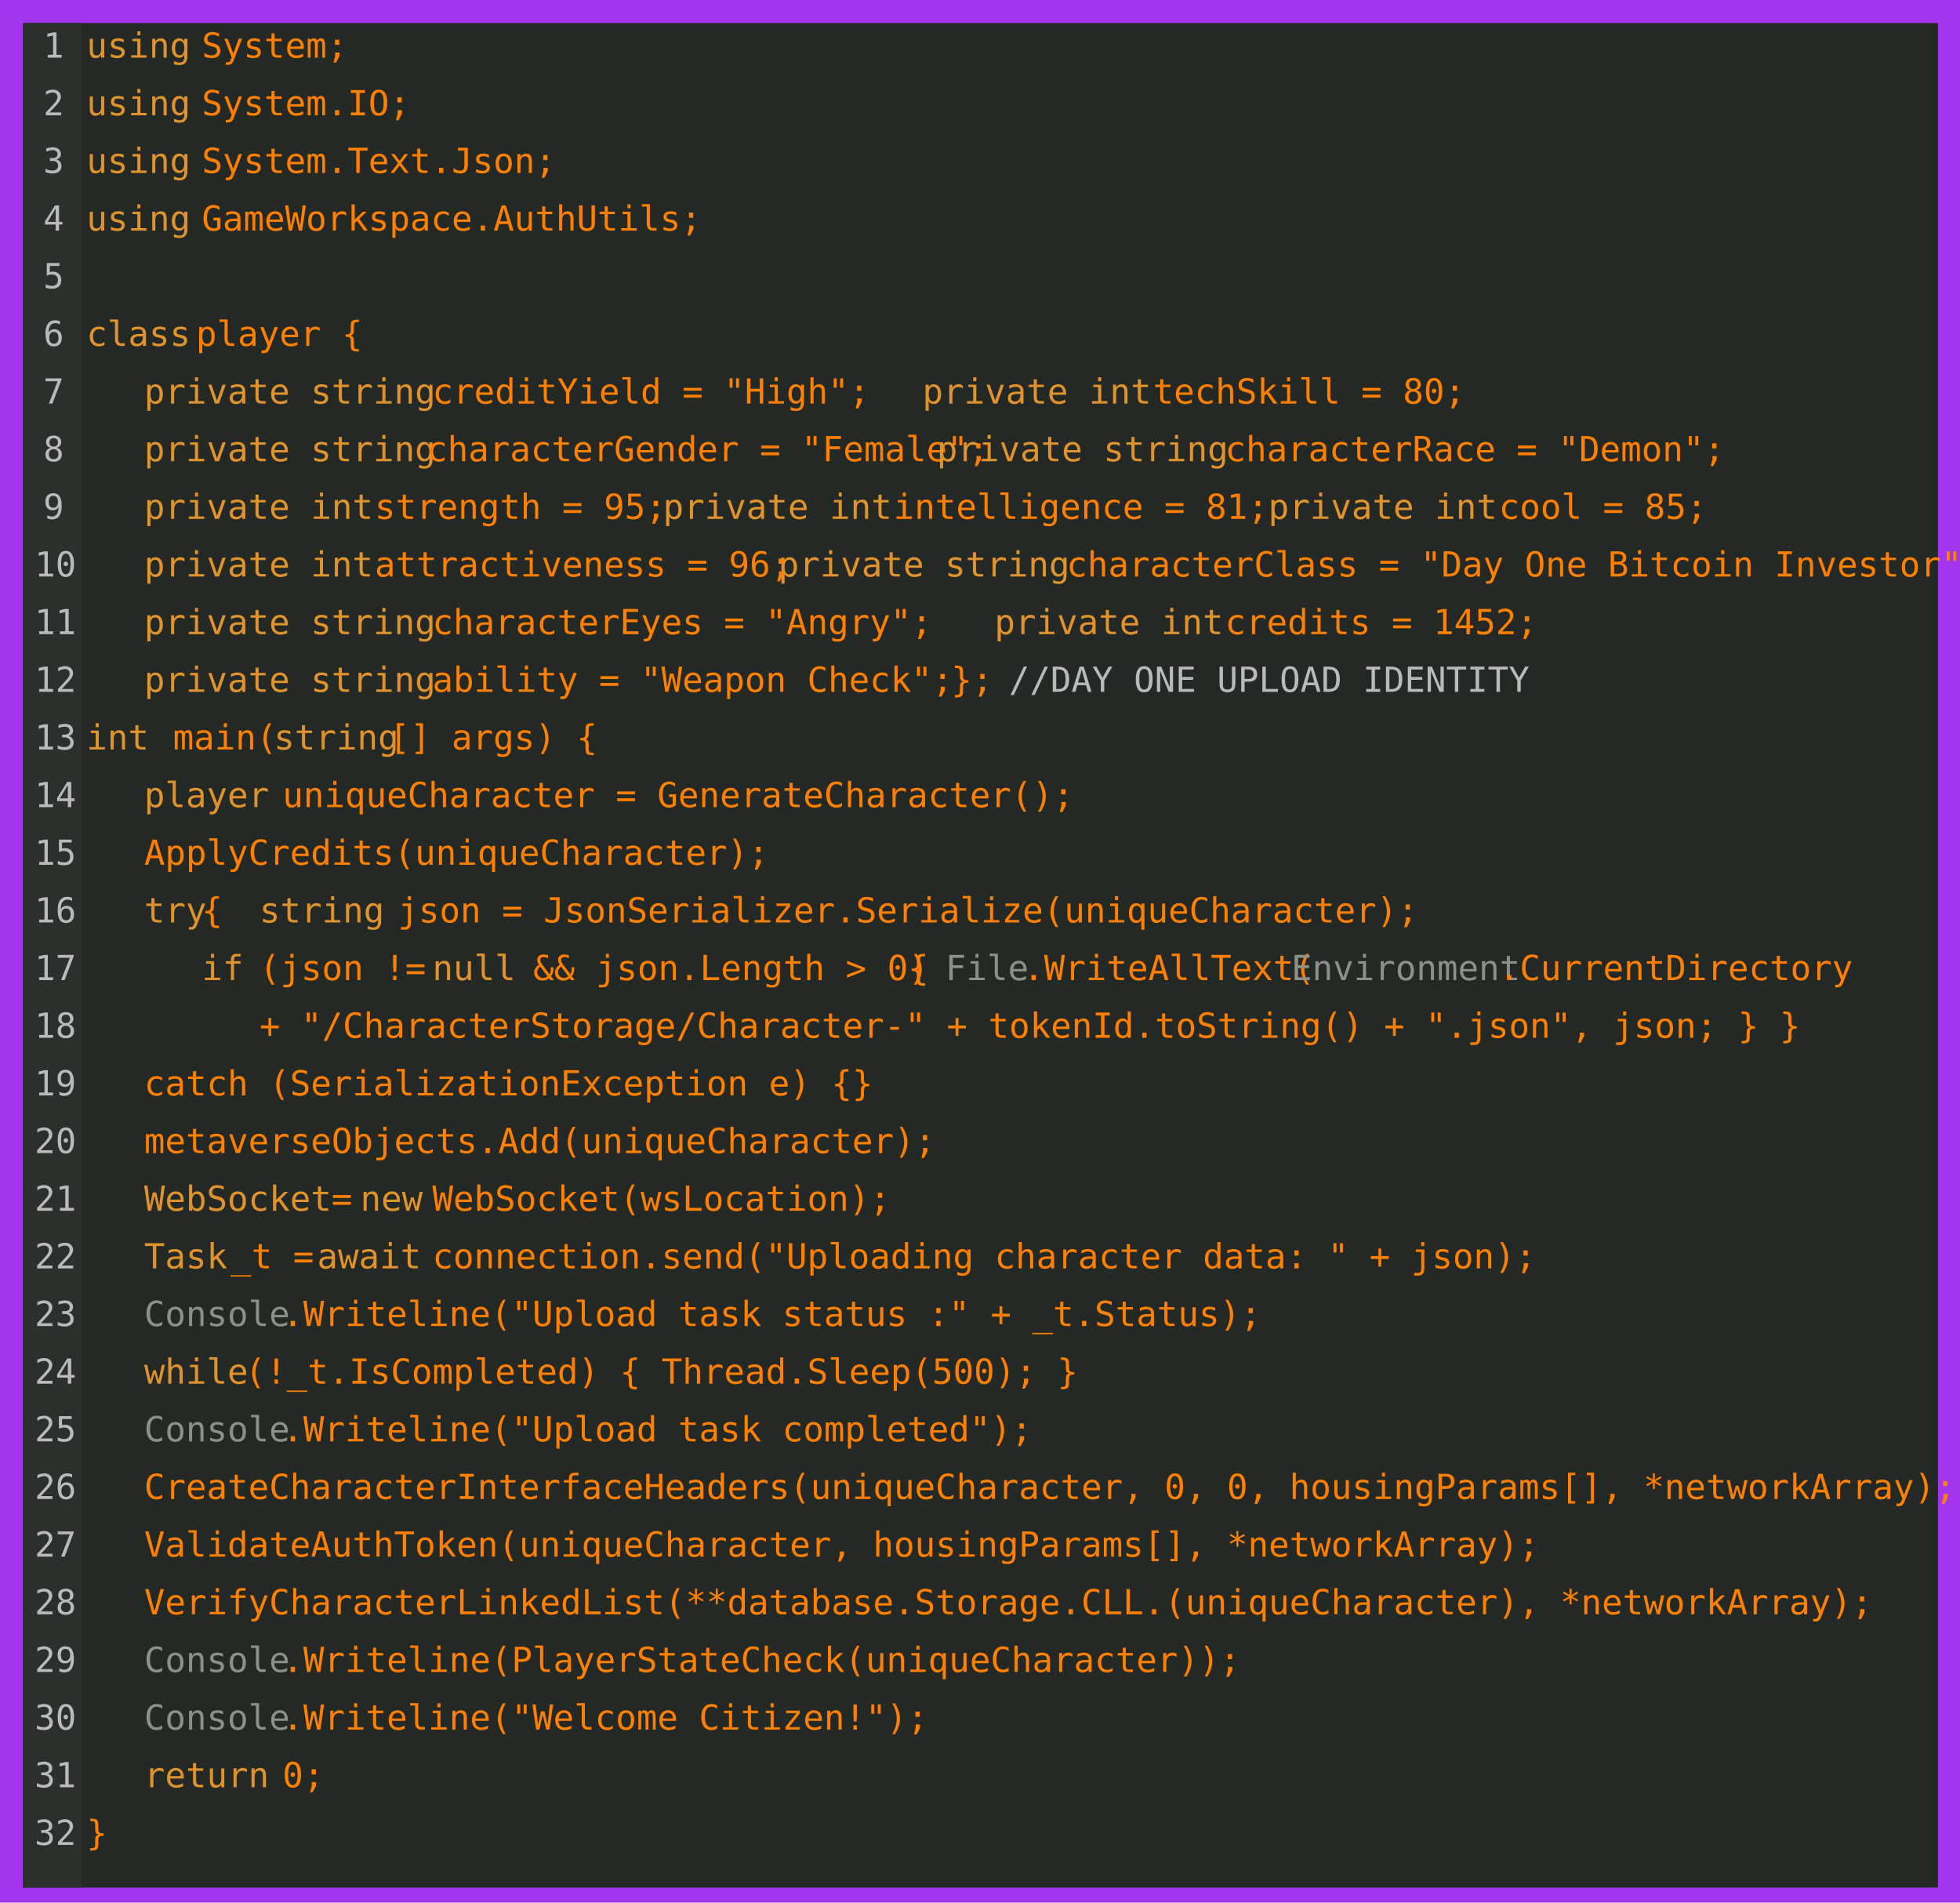
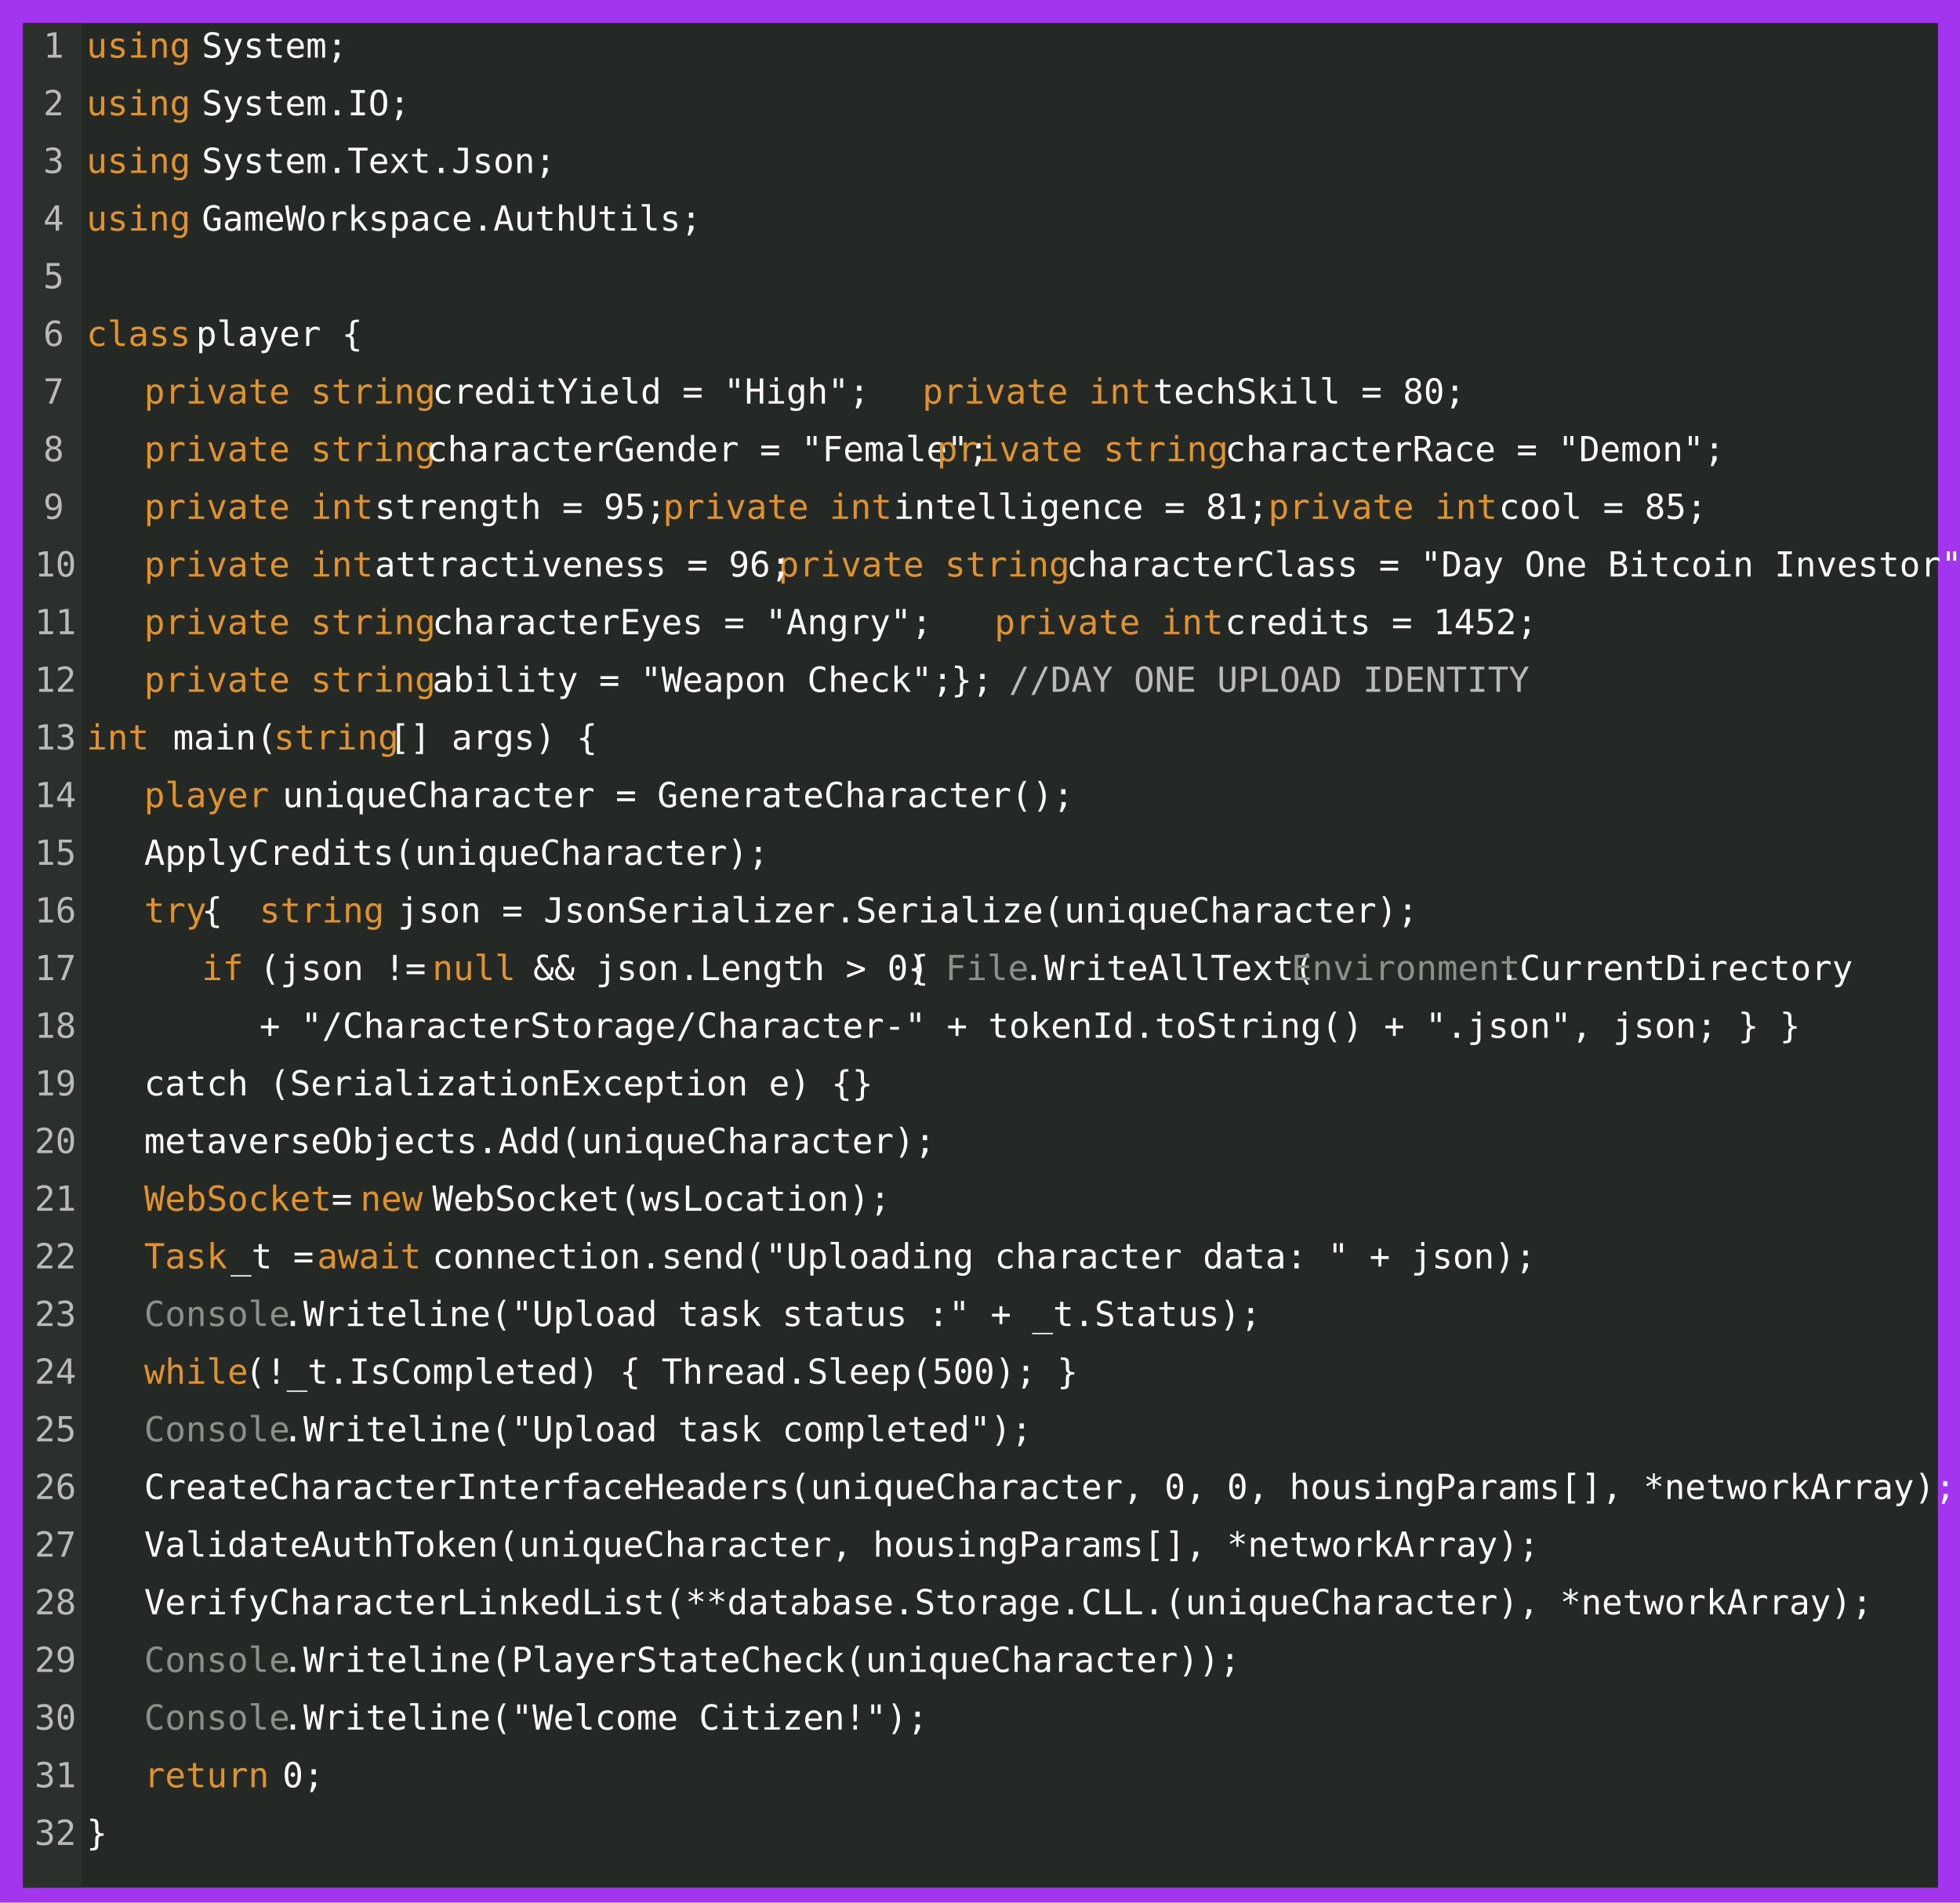
<svg xmlns="http://www.w3.org/2000/svg" preserveAspectRatio="xMinYMin meet" viewBox="0 0 680 660">
  <style>.lineCount { fill: #BABABA; font-family: consolas; font-size: 12px; }</style>
  <style>.global { fill: #8B9189; font-family: consolas; font-size: 12px; }</style>
  <style>.keyword { fill: #e0932d; font-family: consolas; font-size: 12px; }</style>
-   <style>.base { fill: #ff8000; font-family: consolas; font-size: 12px; }</style>
+   <style>.base { fill: white; font-family: consolas; font-size: 12px; }</style>
  <rect width="100%" height="100%" fill="#a335ee" />
  <rect x="8" y="8" width="97.7%" height="98%" fill="#242925" />
  <rect x="8" y="8" width="3%" height="98%" fill="#2c302d" />
  <text x="15" y="20" class="lineCount">1</text>
  <text x="15" y="40" class="lineCount">2</text>
  <text x="15" y="60" class="lineCount">3</text>
  <text x="15" y="80" class="lineCount">4</text>
  <text x="15" y="100" class="lineCount">5</text>
  <text x="15" y="120" class="lineCount">6</text>
  <text x="15" y="140" class="lineCount">7</text>
  <text x="15" y="160" class="lineCount">8</text>
  <text x="15" y="180" class="lineCount">9</text>
  <text x="12" y="200" class="lineCount">10</text>
  <text x="12" y="220" class="lineCount">11</text>
  <text x="12" y="240" class="lineCount">12</text>
  <text x="12" y="260" class="lineCount">13</text>
  <text x="12" y="280" class="lineCount">14</text>
  <text x="12" y="300" class="lineCount">15</text>
  <text x="12" y="320" class="lineCount">16</text>
  <text x="12" y="340" class="lineCount">17</text>
  <text x="12" y="360" class="lineCount">18</text>
  <text x="12" y="380" class="lineCount">19</text>
  <text x="12" y="400" class="lineCount">20</text>
  <text x="12" y="420" class="lineCount">21</text>
  <text x="12" y="440" class="lineCount">22</text>
  <text x="12" y="460" class="lineCount">23</text>
  <text x="12" y="480" class="lineCount">24</text>
  <text x="12" y="500" class="lineCount">25</text>
  <text x="12" y="520" class="lineCount">26</text>
  <text x="12" y="540" class="lineCount">27</text>
  <text x="12" y="560" class="lineCount">28</text>
  <text x="12" y="580" class="lineCount">29</text>
  <text x="12" y="600" class="lineCount">30</text>
  <text x="12" y="620" class="lineCount">31</text>
  <text x="12" y="640" class="lineCount">32</text>
  <text x="30" y="20" class="keyword">using</text>
  <text x="70" y="20" class="base">System;</text>
  <text x="30" y="40" class="keyword">using</text>
  <text x="70" y="40" class="base">System.IO;</text>
  <text x="30" y="60" class="keyword">using</text>
  <text x="70" y="60" class="base">System.Text.Json;</text>
  <text x="30" y="80" class="keyword">using</text>
  <text x="70" y="80" class="base">GameWorkspace.AuthUtils;</text>
  <text x="30" y="120" class="keyword">class</text>
  <text x="68" y="120" class="base">player {</text>
  <text x="270" y="200" class="keyword">private string</text>
  <text x="370" y="200" class="base">characterClass = "Day One Bitcoin Investor";</text>
  <text x="50" y="160" class="keyword">private string</text>
  <text x="148" y="160" class="base">characterGender = "Female";</text>
  <text x="325" y="160" class="keyword">private string</text>
  <text x="425" y="160" class="base">characterRace = "Demon";</text>
  <text x="50" y="180" class="keyword">private int</text>
  <text x="130" y="180" class="base">strength = 95;</text>
  <text x="230" y="180" class="keyword">private int</text>
  <text x="310" y="180" class="base">intelligence = 81;</text>
  <text x="50" y="200" class="keyword">private int</text>
  <text x="130" y="200" class="base">attractiveness = 96;</text>
  <text x="320" y="140" class="keyword">private int</text>
  <text x="400" y="140" class="base">techSkill = 80;</text>
  <text x="440" y="180" class="keyword">private int</text>
  <text x="520" y="180" class="base">cool = 85;</text>
  <text x="345" y="220" class="keyword">private int</text>
  <text x="425" y="220" class="base">credits = 1452;</text>
  <text x="50" y="220" class="keyword">private string</text>
  <text x="150" y="220" class="base">characterEyes = "Angry";</text>
  <text x="50" y="140" class="keyword">private string</text>
  <text x="150" y="140" class="base">creditYield = "High";</text>
  <text x="50" y="240" class="keyword">private string</text>
  <text x="150" y="240" class="base">ability = "Weapon Check";</text>
  <text x="330" y="240" class="base">};</text>
  <text x="350" y="240" class="lineCount">//DAY ONE UPLOAD IDENTITY</text>
  <text x="30" y="260" class="keyword">int</text>
  <text x="60" y="260" class="base">main(</text>
  <text x="95" y="260" class="keyword">string</text>
  <text x="135" y="260" class="base">[] args) {</text>
  <text x="50" y="280" class="keyword">player</text>
  <text x="98" y="280" class="base">uniqueCharacter = GenerateCharacter();</text>
  <text x="50" y="300" class="base">ApplyCredits(uniqueCharacter);</text>
  <text x="50" y="320" class="keyword">try</text>
  <text x="70" y="320" class="base">{</text>
  <text x="90" y="320" class="keyword">string</text>
  <text x="138" y="320" class="base">json = JsonSerializer.Serialize(uniqueCharacter);</text>
  <text x="70" y="340" class="keyword">if</text>
  <text x="90" y="340" class="base">(json !=</text>
  <text x="150" y="340" class="keyword">null</text>
  <text x="185" y="340" class="base">&amp;&amp; json.Length &gt; 0)</text>
  <text x="315" y="340" class="base">{</text>
  <text x="328" y="340" class="global">File</text>
  <text x="355" y="340" class="base">.WriteAllText(</text>
  <text x="448" y="340" class="global">Environment</text>
  <text x="520" y="340" class="base">.CurrentDirectory</text>
  <text x="90" y="360" class="base">+ "/CharacterStorage/Character-" + tokenId.toString() + ".json", json; } }</text>
  <text x="50" y="380" class="base">catch (SerializationException e) {}</text>
  <text x="50" y="400" class="base">metaverseObjects.Add(uniqueCharacter);</text>
  <text x="50" y="420" class="keyword">WebSocket</text>
  <text x="115" y="420" class="base">=</text>
  <text x="125" y="420" class="keyword">new</text>
  <text x="150" y="420" class="base">WebSocket(wsLocation);</text>
  <text x="50" y="440" class="keyword">Task</text>
  <text x="80" y="440" class="base">_t =</text>
  <text x="110" y="440" class="keyword">await</text>
  <text x="150" y="440" class="base">connection.send("Uploading character data: " + json);</text>
  <text x="50" y="460" class="global">Console</text>
  <text x="98" y="460" class="base">.Writeline("Upload task status :" + _t.Status);</text>
  <text x="50" y="480" class="keyword">while</text>
  <text x="85" y="480" class="base">(!_t.IsCompleted) { Thread.Sleep(500); }</text>
  <text x="50" y="500" class="global">Console</text>
  <text x="98" y="500" class="base">.Writeline("Upload task completed");</text>
  <text x="50" y="520" class="base">CreateCharacterInterfaceHeaders(uniqueCharacter, 0, 0, housingParams[], *networkArray);</text>
  <text x="50" y="540" class="base">ValidateAuthToken(uniqueCharacter, housingParams[], *networkArray);</text>
  <text x="50" y="560" class="base">VerifyCharacterLinkedList(**database.Storage.CLL.(uniqueCharacter), *networkArray);</text>
  <text x="50" y="580" class="global">Console</text>
  <text x="98" y="580" class="base">.Writeline(PlayerStateCheck(uniqueCharacter));</text>
  <text x="50" y="600" class="global">Console</text>
  <text x="98" y="600" class="base">.Writeline("Welcome Citizen!");</text>
  <text x="50" y="620" class="keyword">return</text>
  <text x="98" y="620" class="base">0;</text>
  <text x="30" y="640" class="base">}</text>
</svg>
